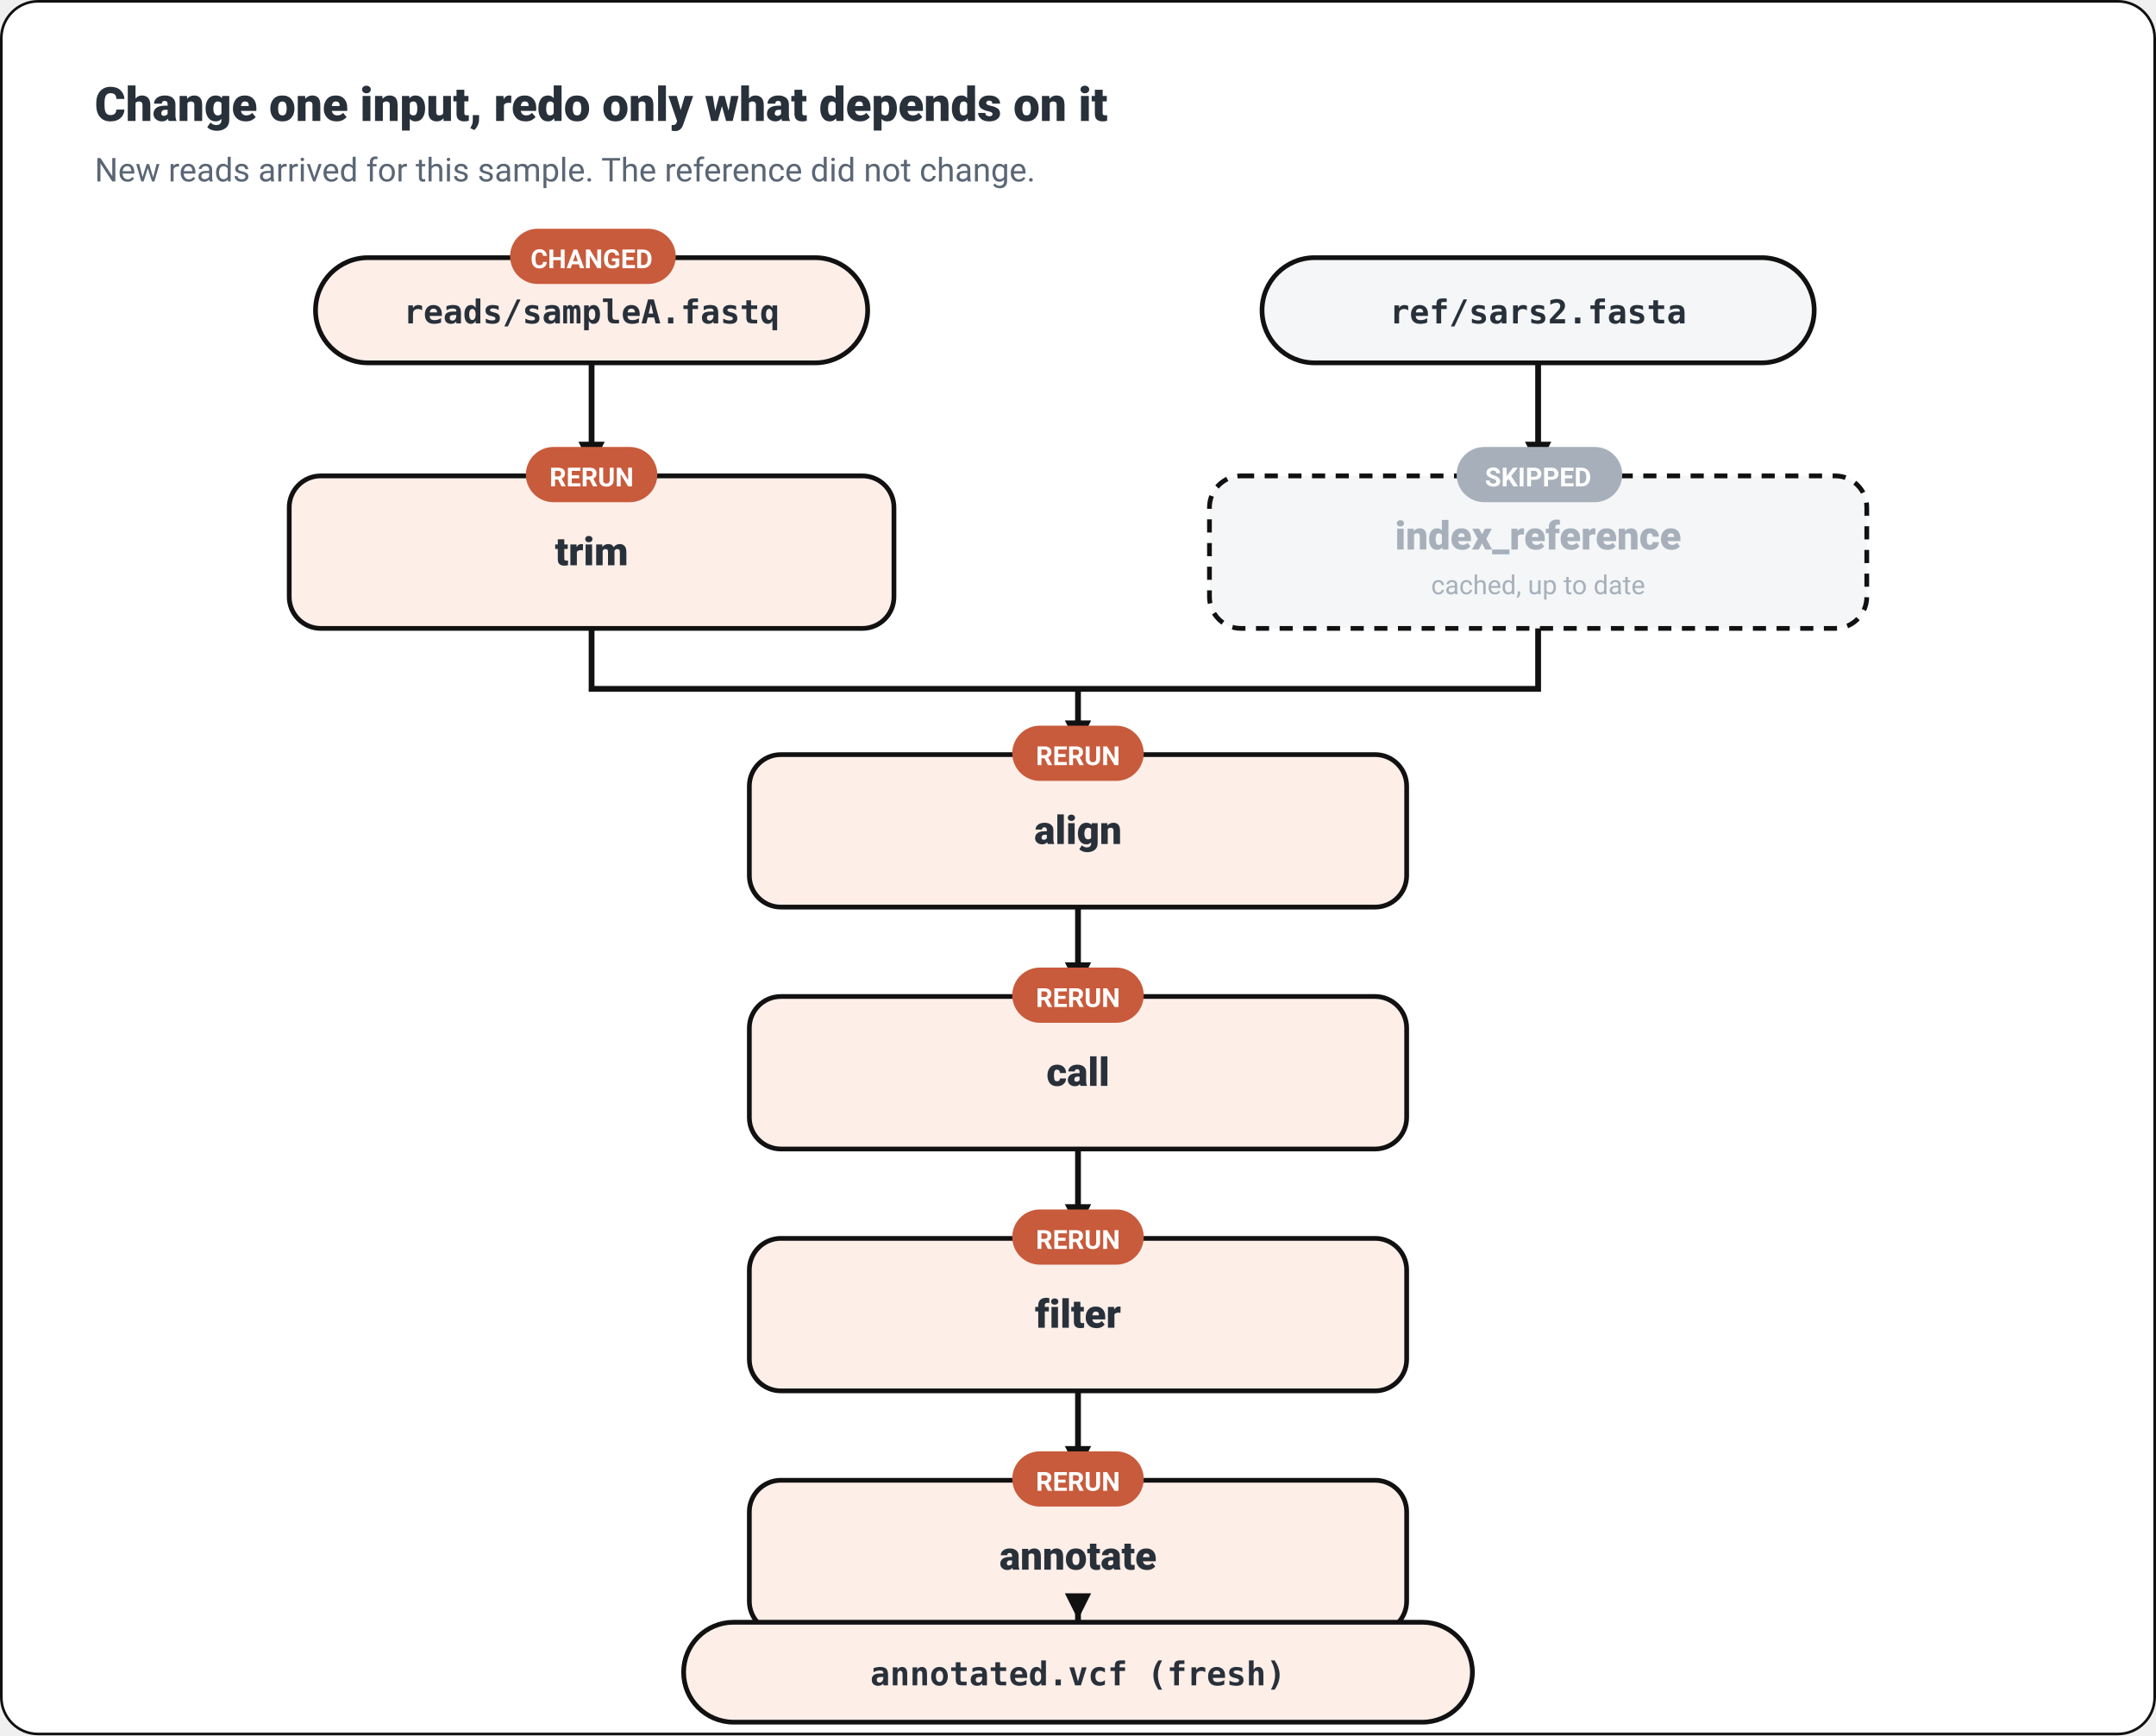
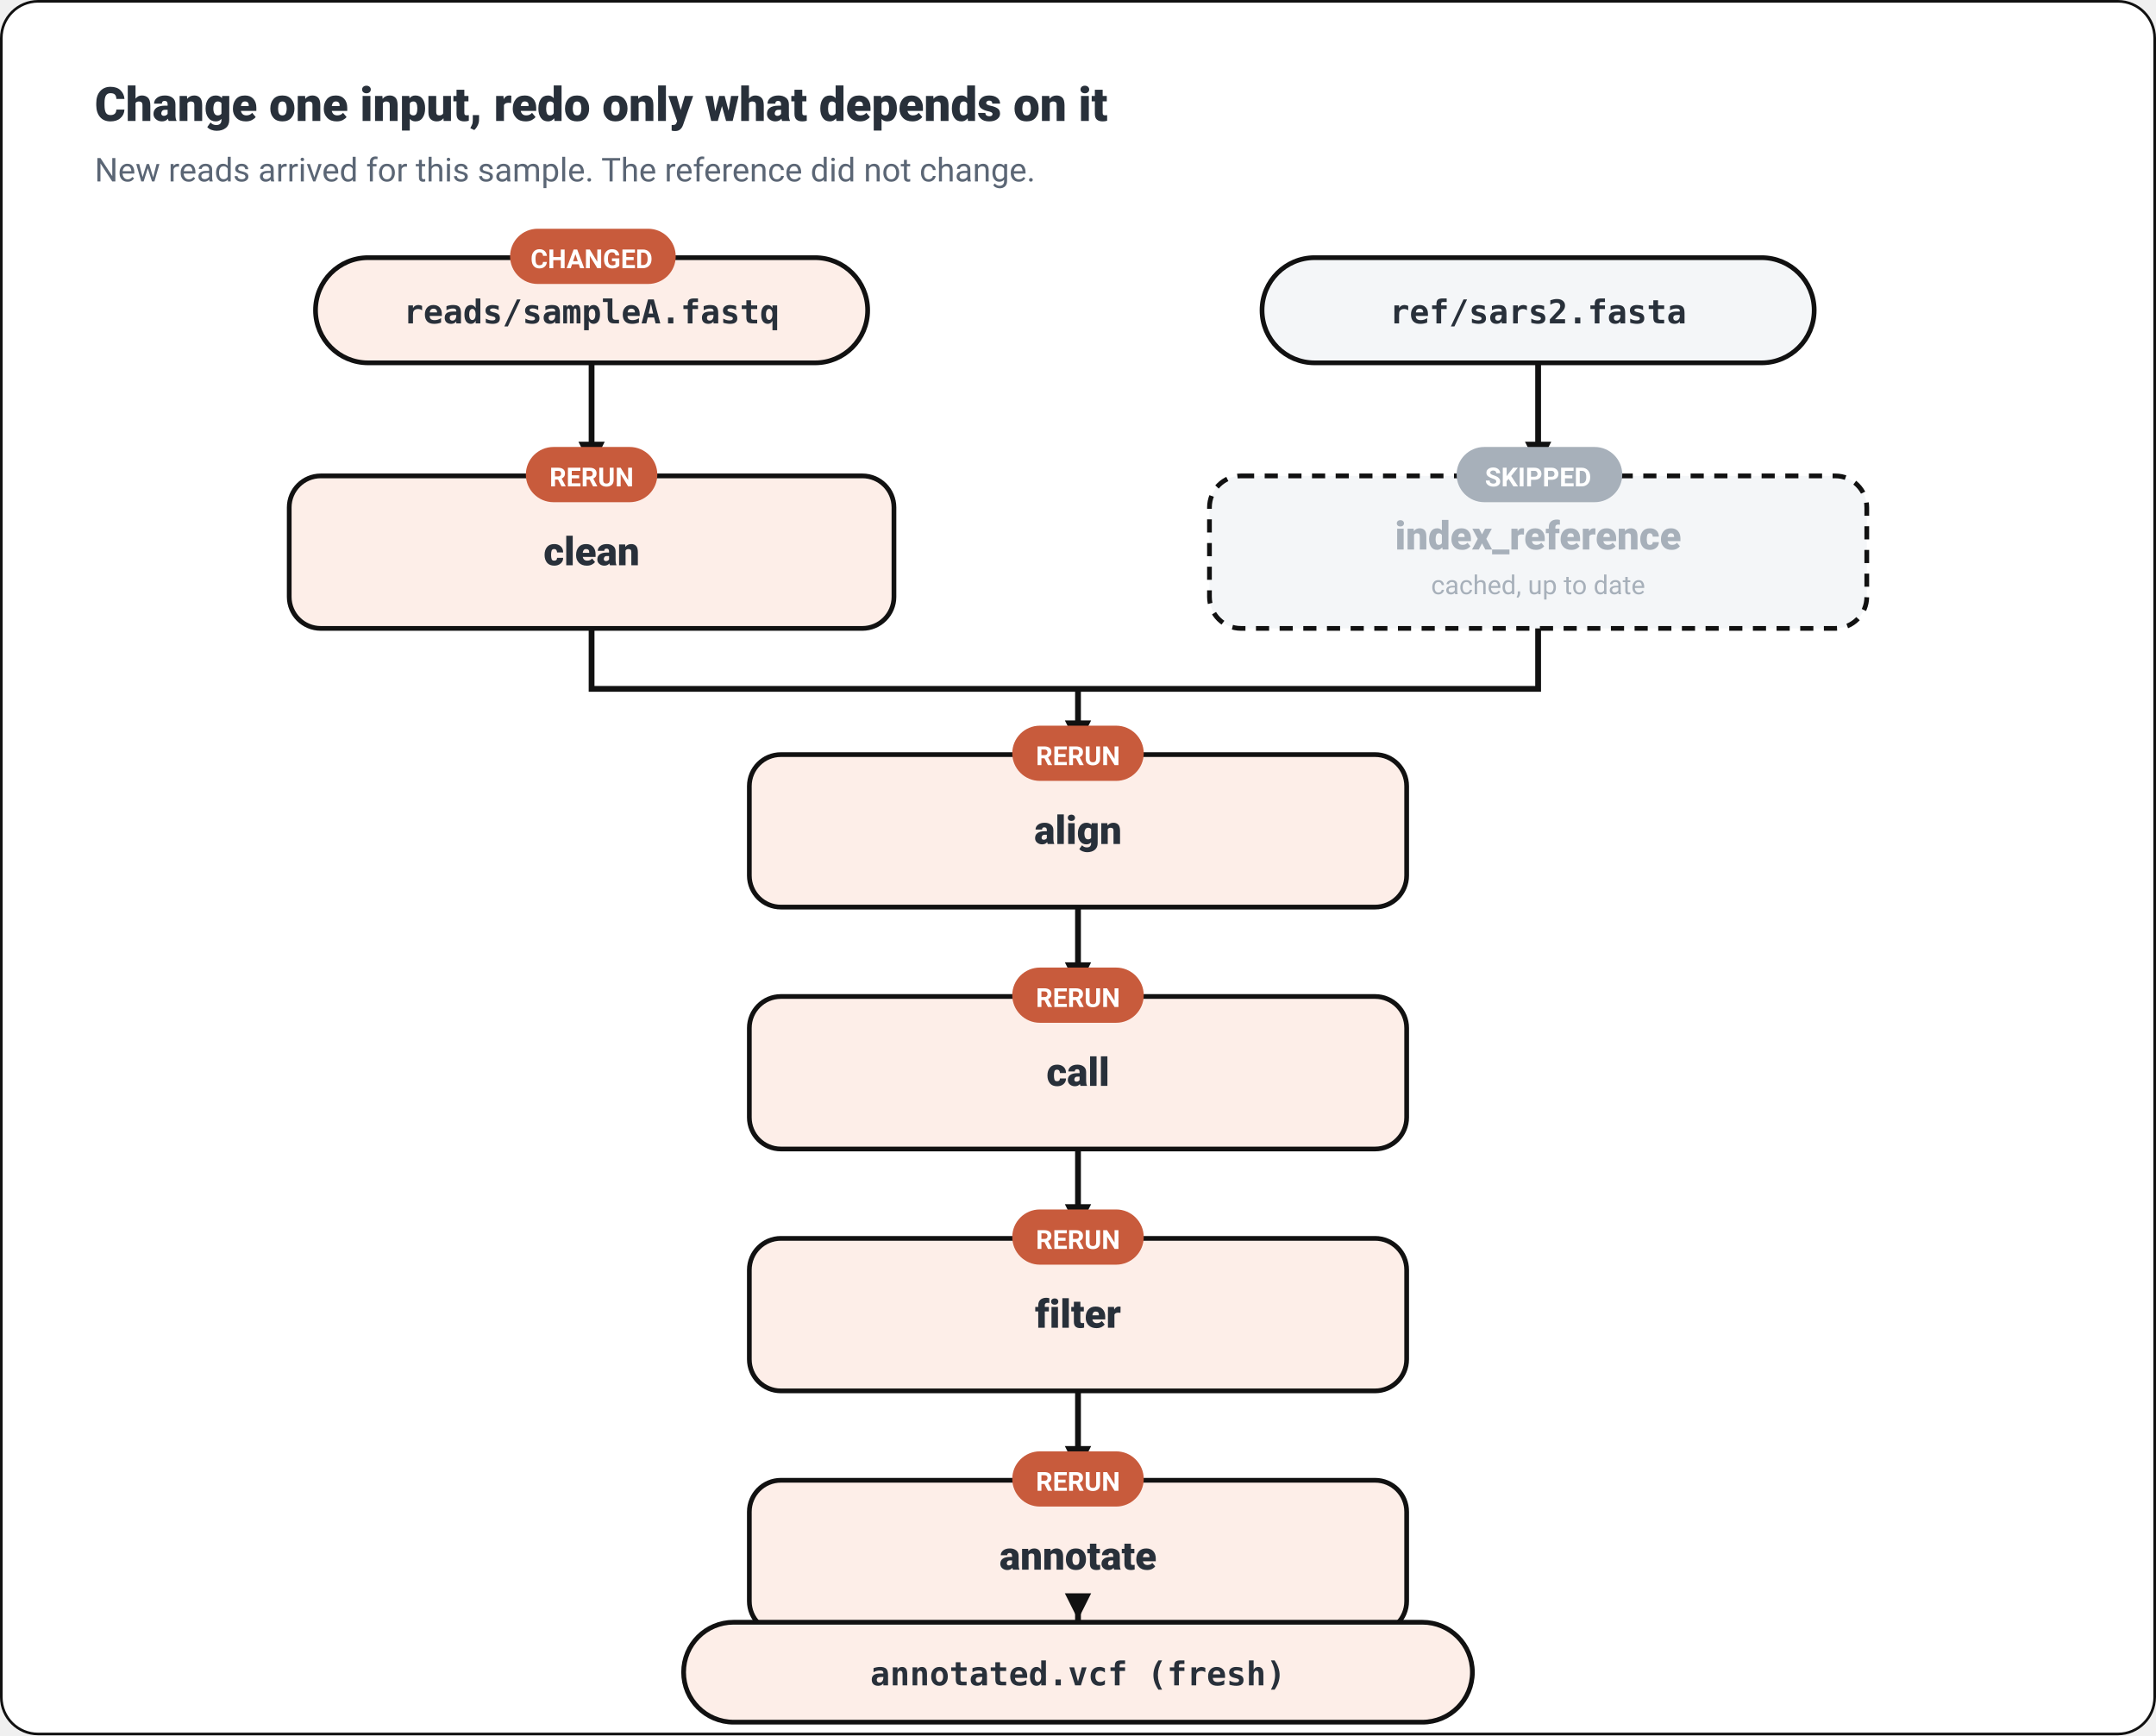
<svg xmlns="http://www.w3.org/2000/svg" viewBox="0 0 820 660" font-family="-apple-system, BlinkMacSystemFont, Segoe UI, Roboto, Helvetica, Arial, sans-serif" role="img" aria-label="The pipeline after one input changes. The reads file is marked changed, so trim, align, call, filter and annotate are all marked rerun. The reference did not change, so index_reference is cached and skipped.">
  <rect x="0.5" y="0.5" width="819" height="659" rx="14" fill="#ffffff" stroke="#111111" />
  <text x="36" y="46" font-size="18" font-weight="800" fill="#28303a">Change one input, redo only what depends on it</text>
  <text x="36" y="69" font-size="12.5" fill="#5b6675">New reads arrived for this sample. The reference did not change.</text>
  <rect x="120" y="98" width="210" height="40" rx="20" fill="#fdeee8" stroke="#111111" stroke-width="1.8" />
  <text x="225" y="123" text-anchor="middle" font-size="12.5" font-weight="700" fill="#28303a" font-family="ui-monospace, Menlo, monospace">reads/sampleA.fastq</text>
  <rect x="194" y="87" width="63" height="21" rx="10.5" fill="#c85b3c" />
  <text x="225" y="102" text-anchor="middle" font-size="10" font-weight="700" fill="#ffffff">CHANGED</text>
  <rect x="480" y="98" width="210" height="40" rx="20" fill="#f4f6f8" stroke="#111111" stroke-width="1.8" />
  <text x="585" y="123" text-anchor="middle" font-size="12.5" font-weight="700" fill="#28303a" font-family="ui-monospace, Menlo, monospace">ref/sars2.fasta</text>
  <line x1="225" y1="138" x2="225" y2="169" stroke="#111111" stroke-width="2.2" />
  <path d="M 225 178 l -5 -10 l 10 0 z" fill="#111111" />
  <line x1="585" y1="138" x2="585" y2="169" stroke="#111111" stroke-width="2.2" />
  <path d="M 585 178 l -5 -10 l 10 0 z" fill="#111111" />
  <rect x="110" y="181" width="230" height="58" rx="12" fill="#fdeee8" stroke="#111111" stroke-width="1.8" />
-   <text x="225" y="215" text-anchor="middle" font-size="15" font-weight="800" fill="#28303a">trim</text>
+   <text x="225" y="215" text-anchor="middle" font-size="15" font-weight="800" fill="#28303a">clean</text>
  <rect x="200" y="170" width="50" height="21" rx="10.5" fill="#c85b3c" />
  <text x="225" y="185" text-anchor="middle" font-size="10" font-weight="700" fill="#ffffff">RERUN</text>
  <rect x="460" y="181" width="250" height="58" rx="12" fill="#f4f6f8" stroke="#111111" stroke-width="1.8" stroke-dasharray="5 4" />
  <text x="585" y="209" text-anchor="middle" font-size="15" font-weight="800" fill="#a7b0ba">index_reference</text>
  <text x="585" y="226" text-anchor="middle" font-size="10" fill="#a7b0ba">cached, up to date</text>
  <rect x="554" y="170" width="63" height="21" rx="10.5" fill="#a7b0ba" />
  <text x="585" y="185" text-anchor="middle" font-size="10" font-weight="700" fill="#ffffff">SKIPPED</text>
  <path d="M 225 239 V 262 H 410" fill="none" stroke="#111111" stroke-width="2.2" />
  <path d="M 585 239 V 262 H 410" fill="none" stroke="#111111" stroke-width="2.2" />
  <line x1="410" y1="262" x2="410" y2="275" stroke="#111111" stroke-width="2.2" />
  <path d="M 410 284 l -5 -10 l 10 0 z" fill="#111111" />
  <rect x="285" y="287" width="250" height="58" rx="12" fill="#fdeee8" stroke="#111111" stroke-width="1.8" />
  <text x="410" y="321" text-anchor="middle" font-size="15" font-weight="800" fill="#28303a">align</text>
  <rect x="385" y="276" width="50" height="21" rx="10.5" fill="#c85b3c" />
  <text x="410" y="291" text-anchor="middle" font-size="10" font-weight="700" fill="#ffffff">RERUN</text>
  <line x1="410" y1="345" x2="410" y2="367" stroke="#111111" stroke-width="2.2" />
  <path d="M 410 376 l -5 -10 l 10 0 z" fill="#111111" />
  <rect x="285" y="379" width="250" height="58" rx="12" fill="#fdeee8" stroke="#111111" stroke-width="1.8" />
  <text x="410" y="413" text-anchor="middle" font-size="15" font-weight="800" fill="#28303a">call</text>
  <rect x="385" y="368" width="50" height="21" rx="10.5" fill="#c85b3c" />
  <text x="410" y="383" text-anchor="middle" font-size="10" font-weight="700" fill="#ffffff">RERUN</text>
  <line x1="410" y1="437" x2="410" y2="459" stroke="#111111" stroke-width="2.2" />
  <path d="M 410 468 l -5 -10 l 10 0 z" fill="#111111" />
  <rect x="285" y="471" width="250" height="58" rx="12" fill="#fdeee8" stroke="#111111" stroke-width="1.8" />
  <text x="410" y="505" text-anchor="middle" font-size="15" font-weight="800" fill="#28303a">filter</text>
  <rect x="385" y="460" width="50" height="21" rx="10.5" fill="#c85b3c" />
  <text x="410" y="475" text-anchor="middle" font-size="10" font-weight="700" fill="#ffffff">RERUN</text>
  <line x1="410" y1="529" x2="410" y2="551" stroke="#111111" stroke-width="2.2" />
  <path d="M 410 560 l -5 -10 l 10 0 z" fill="#111111" />
  <rect x="285" y="563" width="250" height="58" rx="12" fill="#fdeee8" stroke="#111111" stroke-width="1.8" />
  <text x="410" y="597" text-anchor="middle" font-size="15" font-weight="800" fill="#28303a">annotate</text>
  <rect x="385" y="552" width="50" height="21" rx="10.5" fill="#c85b3c" />
  <text x="410" y="567" text-anchor="middle" font-size="10" font-weight="700" fill="#ffffff">RERUN</text>
  <line x1="410" y1="621" x2="410" y2="607" stroke="#111111" stroke-width="2.2" />
  <path d="M 410 616 l -5 -10 l 10 0 z" fill="#111111" />
  <rect x="260" y="617" width="300" height="38" rx="19" fill="#fdeee8" stroke="#111111" stroke-width="1.8" />
  <text x="410" y="641" text-anchor="middle" font-size="12.5" font-weight="700" fill="#28303a" font-family="ui-monospace, Menlo, monospace">annotated.vcf (fresh)</text>
</svg>
